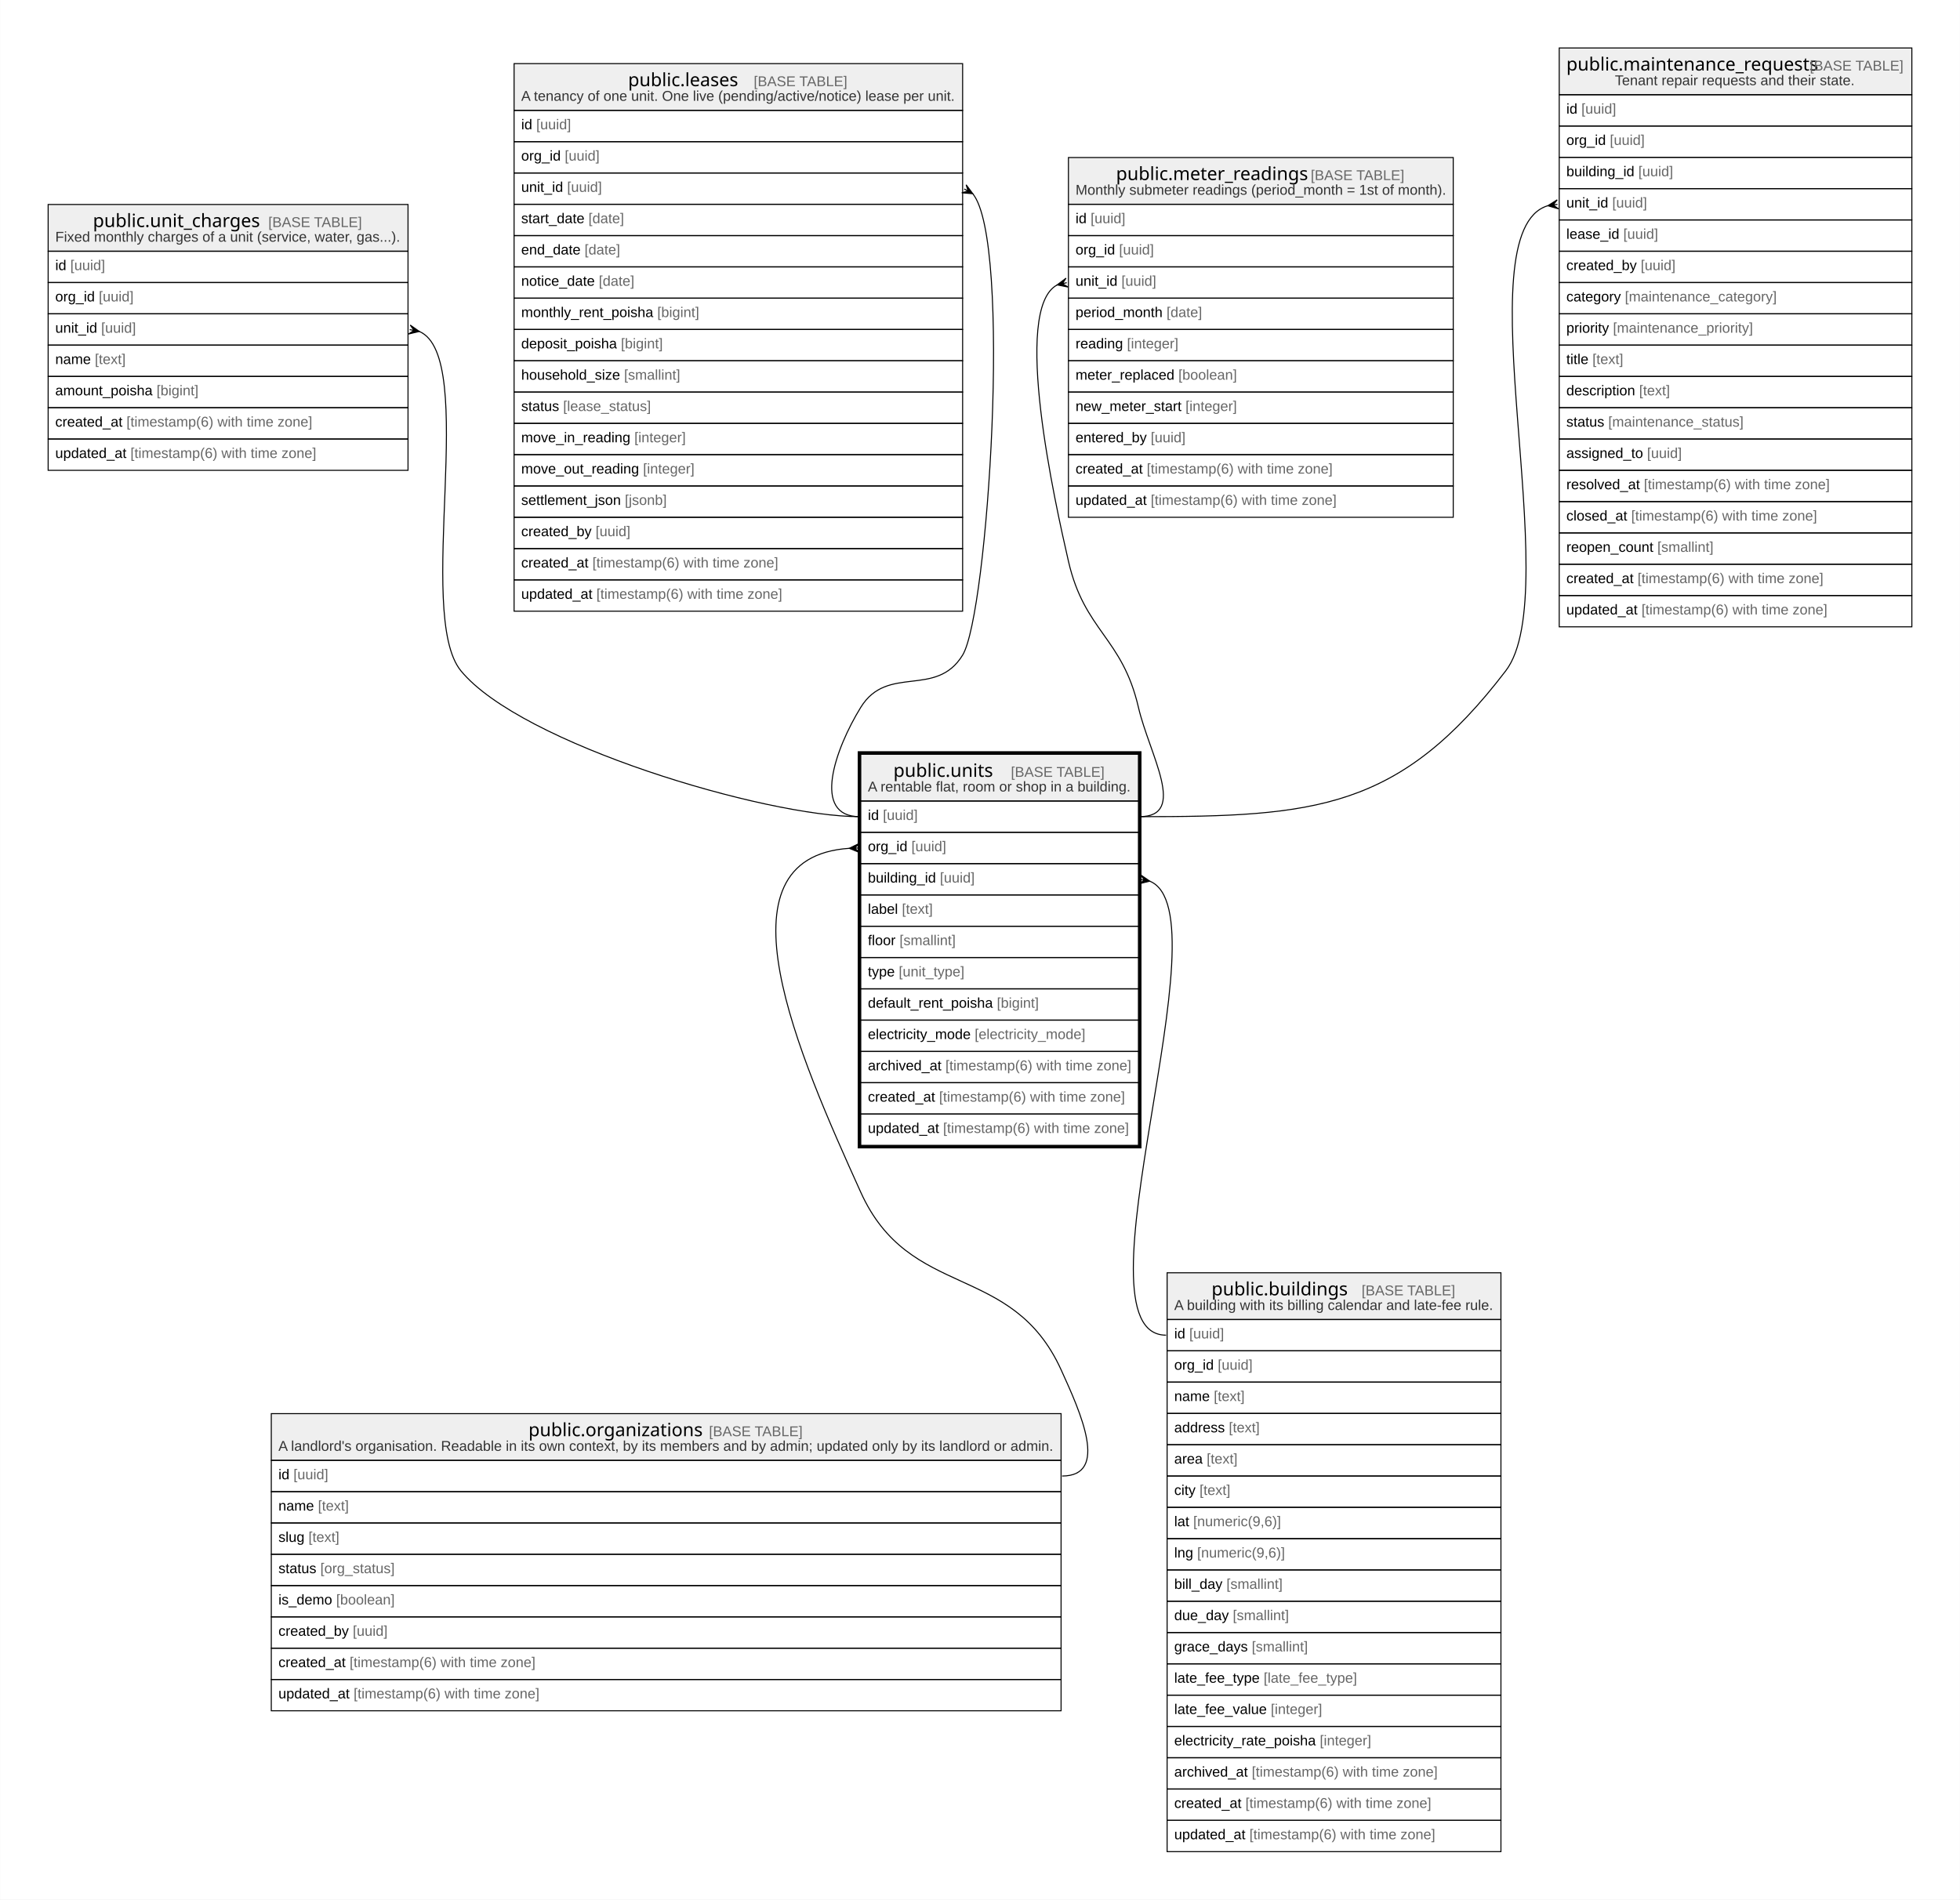
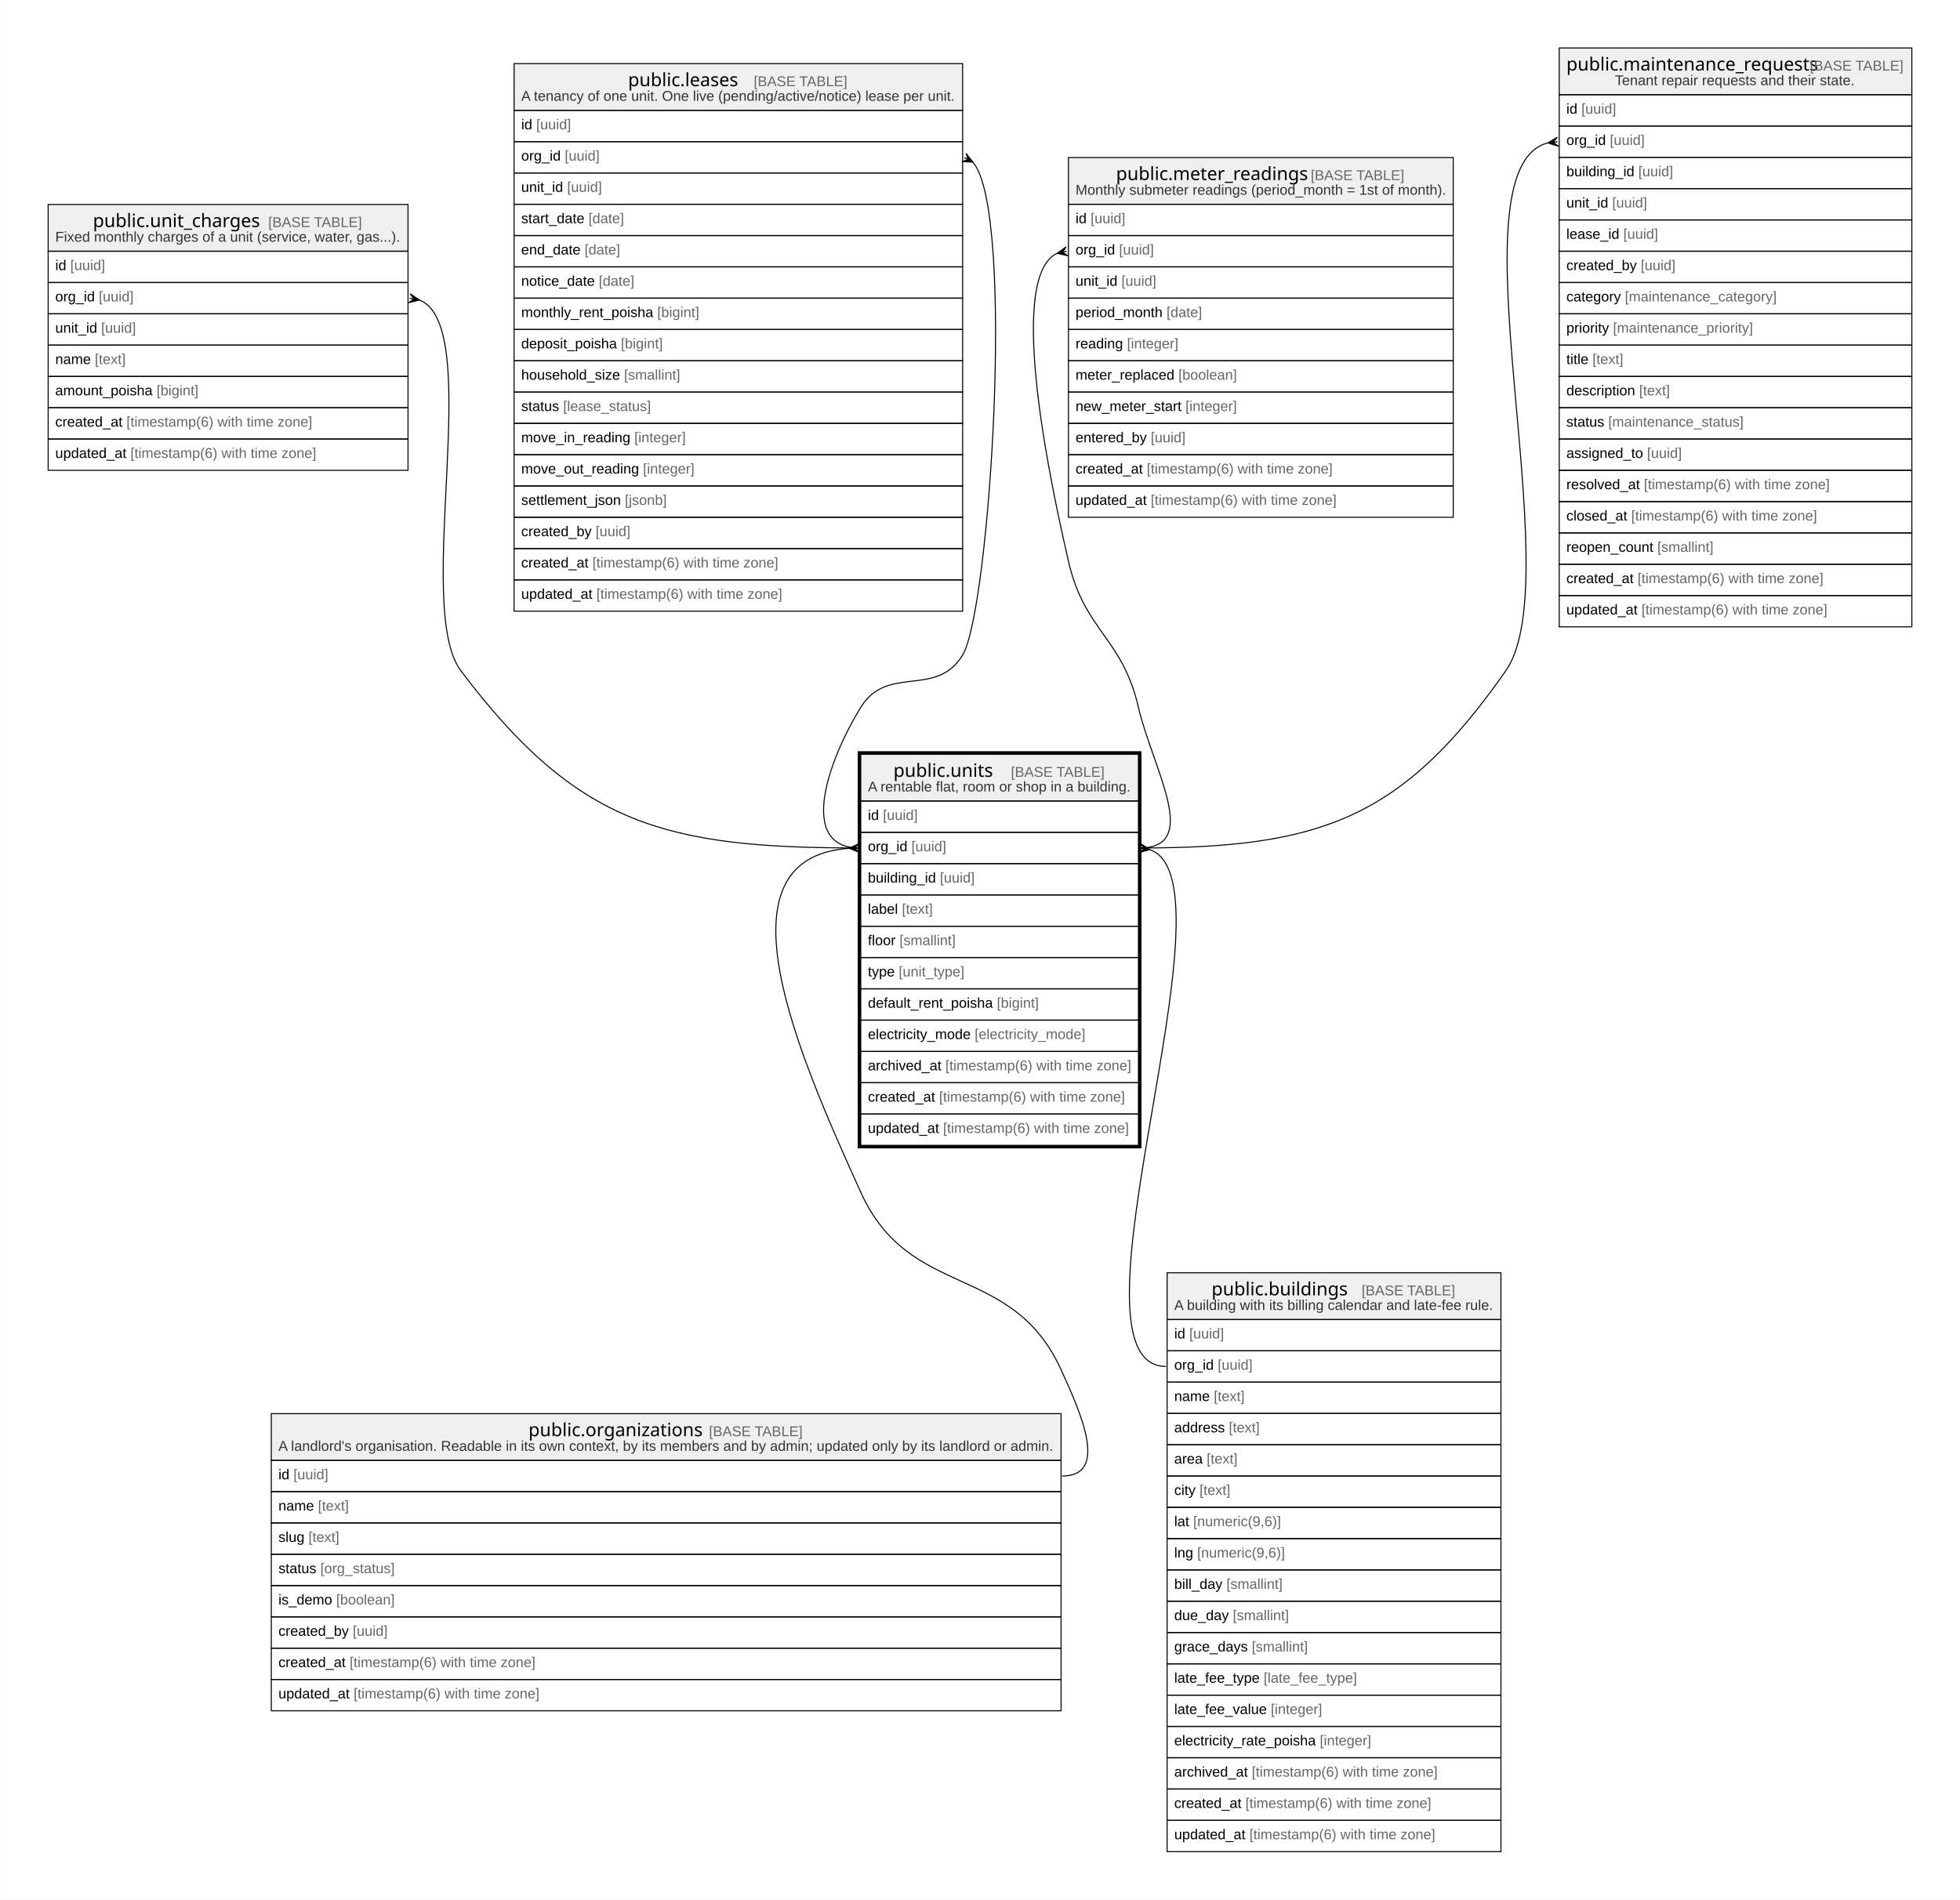
<svg xmlns="http://www.w3.org/2000/svg" width="1928pt" height="1869pt" viewBox="0.00 0.00 1927.87 1869.20">
  <g id="graph0" class="graph" transform="scale(1 1) rotate(0) translate(4 1865.2)">
    <polygon fill="white" stroke="none" points="-4,4 -4,-1865.2 1923.87,-1865.2 1923.87,4 -4,4" />
    <g id="node1" class="node">
      <polygon fill="#efefef" stroke="none" points="842.64,-1077 842.64,-1123 1115.79,-1123 1115.79,-1077 842.64,-1077" />
      <polygon fill="none" stroke="black" points="842.64,-1077 842.64,-1123 1115.79,-1123 1115.79,-1077 842.64,-1077" />
      <text text-anchor="start" x="874.72" y="-1100.8" font-family="Arial Bold" font-size="18.00">public.units</text>
      <text text-anchor="start" x="959.22" y="-1100.8" font-family="Arial" font-size="14.00">    </text>
      <text text-anchor="start" x="990.33" y="-1100.8" font-family="Arial" font-size="14.00" fill="#666666">[BASE TABLE]</text>
      <text text-anchor="start" x="849.64" y="-1086.4" font-family="Arial" font-size="14.00" fill="#333333">A rentable flat, room or shop in a building.</text>
      <polygon fill="none" stroke="black" points="842.64,-1046.2 842.64,-1077 1115.79,-1077 1115.79,-1046.2 842.64,-1046.2" />
      <text text-anchor="start" x="849.64" y="-1058.4" font-family="Arial" font-size="14.00">id </text>
      <text text-anchor="start" x="864.42" y="-1058.4" font-family="Arial" font-size="14.00" fill="#666666">[uuid]</text>
      <polygon fill="none" stroke="black" points="842.64,-1015.4 842.64,-1046.2 1115.79,-1046.2 1115.79,-1015.4 842.64,-1015.4" />
      <text text-anchor="start" x="849.64" y="-1027.6" font-family="Arial" font-size="14.00">org_id </text>
      <text text-anchor="start" x="892.44" y="-1027.6" font-family="Arial" font-size="14.00" fill="#666666">[uuid]</text>
      <polygon fill="none" stroke="black" points="842.64,-984.6 842.64,-1015.4 1115.79,-1015.4 1115.79,-984.6 842.64,-984.6" />
      <text text-anchor="start" x="849.64" y="-996.8" font-family="Arial" font-size="14.00">building_id </text>
      <text text-anchor="start" x="920.47" y="-996.8" font-family="Arial" font-size="14.00" fill="#666666">[uuid]</text>
      <polygon fill="none" stroke="black" points="842.64,-953.8 842.64,-984.6 1115.79,-984.6 1115.79,-953.8 842.64,-953.8" />
      <text text-anchor="start" x="849.64" y="-966" font-family="Arial" font-size="14.00">label </text>
      <text text-anchor="start" x="883.11" y="-966" font-family="Arial" font-size="14.00" fill="#666666">[text]</text>
      <polygon fill="none" stroke="black" points="842.64,-923 842.64,-953.8 1115.79,-953.8 1115.79,-923 842.64,-923" />
      <text text-anchor="start" x="849.64" y="-935.2" font-family="Arial" font-size="14.00">floor </text>
      <text text-anchor="start" x="880.76" y="-935.2" font-family="Arial" font-size="14.00" fill="#666666">[smallint]</text>
      <polygon fill="none" stroke="black" points="842.64,-892.2 842.64,-923 1115.79,-923 1115.79,-892.2 842.64,-892.2" />
      <text text-anchor="start" x="849.64" y="-904.4" font-family="Arial" font-size="14.00">type </text>
      <text text-anchor="start" x="879.99" y="-904.4" font-family="Arial" font-size="14.00" fill="#666666">[unit_type]</text>
      <polygon fill="none" stroke="black" points="842.64,-861.4 842.64,-892.2 1115.79,-892.2 1115.79,-861.4 842.64,-861.4" />
      <text text-anchor="start" x="849.64" y="-873.6" font-family="Arial" font-size="14.00">default_rent_poisha </text>
      <text text-anchor="start" x="976.51" y="-873.6" font-family="Arial" font-size="14.00" fill="#666666">[bigint]</text>
      <polygon fill="none" stroke="black" points="842.64,-830.6 842.64,-861.4 1115.79,-861.4 1115.79,-830.6 842.64,-830.6" />
      <text text-anchor="start" x="849.64" y="-842.8" font-family="Arial" font-size="14.00">electricity_mode </text>
      <text text-anchor="start" x="954.68" y="-842.8" font-family="Arial" font-size="14.00" fill="#666666">[electricity_mode]</text>
      <polygon fill="none" stroke="black" points="842.64,-799.8 842.64,-830.6 1115.79,-830.6 1115.79,-799.8 842.64,-799.8" />
      <text text-anchor="start" x="849.64" y="-812" font-family="Arial" font-size="14.00">archived_at </text>
      <text text-anchor="start" x="925.91" y="-812" font-family="Arial" font-size="14.00" fill="#666666">[timestamp(6) with time zone]</text>
      <polygon fill="none" stroke="black" points="842.64,-769 842.64,-799.8 1115.79,-799.8 1115.79,-769 842.64,-769" />
      <text text-anchor="start" x="849.64" y="-781.2" font-family="Arial" font-size="14.00">created_at </text>
      <text text-anchor="start" x="919.69" y="-781.2" font-family="Arial" font-size="14.00" fill="#666666">[timestamp(6) with time zone]</text>
      <polygon fill="none" stroke="black" points="842.64,-738.2 842.64,-769 1115.79,-769 1115.79,-738.2 842.64,-738.2" />
      <text text-anchor="start" x="849.64" y="-750.4" font-family="Arial" font-size="14.00">updated_at </text>
      <text text-anchor="start" x="923.6" y="-750.4" font-family="Arial" font-size="14.00" fill="#666666">[timestamp(6) with time zone]</text>
      <polygon fill="none" stroke="black" stroke-width="3" points="841.14,-736.7 841.14,-1124.5 1117.29,-1124.5 1117.29,-736.7 841.14,-736.7" />
    </g>
    <g id="node6" class="node">
      <polygon fill="#efefef" stroke="none" points="262.72,-428.2 262.72,-474.2 1039.7,-474.2 1039.7,-428.2 262.72,-428.2" />
      <polygon fill="none" stroke="black" points="262.72,-428.2 262.72,-474.2 1039.7,-474.2 1039.7,-428.2 262.72,-428.2" />
      <text text-anchor="start" x="515.74" y="-452" font-family="Arial Bold" font-size="18.00">public.organizations</text>
      <text text-anchor="start" x="662.2" y="-452" font-family="Arial" font-size="14.00">    </text>
      <text text-anchor="start" x="693.32" y="-452" font-family="Arial" font-size="14.00" fill="#666666">[BASE TABLE]</text>
      <text text-anchor="start" x="269.72" y="-437.6" font-family="Arial" font-size="14.00" fill="#333333">A landlord's organisation. Readable in its own context, by its members and by admin; updated only by its landlord or admin.</text>
      <polygon fill="none" stroke="black" points="262.72,-397.4 262.72,-428.2 1039.7,-428.2 1039.7,-397.4 262.72,-397.4" />
      <text text-anchor="start" x="269.72" y="-409.6" font-family="Arial" font-size="14.00">id </text>
      <text text-anchor="start" x="284.51" y="-409.6" font-family="Arial" font-size="14.00" fill="#666666">[uuid]</text>
      <polygon fill="none" stroke="black" points="262.72,-366.6 262.72,-397.4 1039.7,-397.4 1039.7,-366.6 262.72,-366.6" />
      <text text-anchor="start" x="269.72" y="-378.8" font-family="Arial" font-size="14.00">name </text>
      <text text-anchor="start" x="308.63" y="-378.8" font-family="Arial" font-size="14.00" fill="#666666">[text]</text>
      <polygon fill="none" stroke="black" points="262.72,-335.8 262.72,-366.6 1039.7,-366.6 1039.7,-335.8 262.72,-335.8" />
      <text text-anchor="start" x="269.72" y="-348" font-family="Arial" font-size="14.00">slug </text>
      <text text-anchor="start" x="299.3" y="-348" font-family="Arial" font-size="14.00" fill="#666666">[text]</text>
      <polygon fill="none" stroke="black" points="262.72,-305 262.72,-335.8 1039.7,-335.8 1039.7,-305 262.72,-305" />
      <text text-anchor="start" x="269.72" y="-317.2" font-family="Arial" font-size="14.00">status </text>
      <text text-anchor="start" x="310.96" y="-317.2" font-family="Arial" font-size="14.00" fill="#666666">[org_status]</text>
      <polygon fill="none" stroke="black" points="262.72,-274.2 262.72,-305 1039.7,-305 1039.7,-274.2 262.72,-274.2" />
      <text text-anchor="start" x="269.72" y="-286.4" font-family="Arial" font-size="14.00">is_demo </text>
      <text text-anchor="start" x="326.53" y="-286.4" font-family="Arial" font-size="14.00" fill="#666666">[boolean]</text>
      <polygon fill="none" stroke="black" points="262.72,-243.4 262.72,-274.2 1039.7,-274.2 1039.7,-243.4 262.72,-243.4" />
      <text text-anchor="start" x="269.72" y="-255.6" font-family="Arial" font-size="14.00">created_by </text>
      <text text-anchor="start" x="342.88" y="-255.6" font-family="Arial" font-size="14.00" fill="#666666">[uuid]</text>
      <polygon fill="none" stroke="black" points="262.72,-212.6 262.72,-243.4 1039.7,-243.4 1039.7,-212.6 262.72,-212.6" />
      <text text-anchor="start" x="269.72" y="-224.8" font-family="Arial" font-size="14.00">created_at </text>
      <text text-anchor="start" x="339.77" y="-224.8" font-family="Arial" font-size="14.00" fill="#666666">[timestamp(6) with time zone]</text>
      <polygon fill="none" stroke="black" points="262.72,-181.8 262.72,-212.6 1039.7,-212.6 1039.7,-181.8 262.72,-181.8" />
      <text text-anchor="start" x="269.72" y="-194" font-family="Arial" font-size="14.00">updated_at </text>
      <text text-anchor="start" x="343.68" y="-194" font-family="Arial" font-size="14.00" fill="#666666">[timestamp(6) with time zone]</text>
    </g>
    <g id="edge5" class="edge">
      <path fill="none" stroke="black" d="M831.44,-1030.47C695.24,-1021.39 782.09,-826.01 842.64,-692 890.82,-585.36 991.17,-623.88 1039.7,-517.4 1058.98,-475.1 1087.19,-412.8 1040.7,-412.8" />
      <polygon fill="black" stroke="black" points="831.31,-1030.47 841.16,-1035.29 836.64,-1030.64 840.97,-1030.78 840.97,-1030.78 840.97,-1030.78 836.64,-1030.64 841.45,-1026.29 831.31,-1030.47" />
    </g>
    <g id="node7" class="node">
      <polygon fill="#efefef" stroke="none" points="1144.01,-566.8 1144.01,-612.8 1472.42,-612.8 1472.42,-566.8 1144.01,-566.8" />
      <polygon fill="none" stroke="black" points="1144.01,-566.8 1144.01,-612.8 1472.42,-612.8 1472.42,-566.8 1144.01,-566.8" />
      <text text-anchor="start" x="1187.72" y="-590.6" font-family="Arial Bold" font-size="18.00">public.buildings</text>
      <text text-anchor="start" x="1304.22" y="-590.6" font-family="Arial" font-size="14.00">    </text>
      <text text-anchor="start" x="1335.34" y="-590.6" font-family="Arial" font-size="14.00" fill="#666666">[BASE TABLE]</text>
      <text text-anchor="start" x="1151.01" y="-576.2" font-family="Arial" font-size="14.00" fill="#333333">A building with its billing calendar and late-fee rule.</text>
      <polygon fill="none" stroke="black" points="1144.01,-536 1144.01,-566.8 1472.42,-566.8 1472.42,-536 1144.01,-536" />
      <text text-anchor="start" x="1151.01" y="-548.2" font-family="Arial" font-size="14.00">id </text>
      <text text-anchor="start" x="1165.8" y="-548.2" font-family="Arial" font-size="14.00" fill="#666666">[uuid]</text>
      <polygon fill="none" stroke="black" points="1144.01,-505.2 1144.01,-536 1472.42,-536 1472.42,-505.2 1144.01,-505.2" />
      <text text-anchor="start" x="1151.01" y="-517.4" font-family="Arial" font-size="14.00">org_id </text>
      <text text-anchor="start" x="1193.82" y="-517.4" font-family="Arial" font-size="14.00" fill="#666666">[uuid]</text>
      <polygon fill="none" stroke="black" points="1144.01,-474.4 1144.01,-505.2 1472.42,-505.2 1472.42,-474.4 1144.01,-474.4" />
      <text text-anchor="start" x="1151.01" y="-486.6" font-family="Arial" font-size="14.00">name </text>
      <text text-anchor="start" x="1189.92" y="-486.6" font-family="Arial" font-size="14.00" fill="#666666">[text]</text>
      <polygon fill="none" stroke="black" points="1144.01,-443.6 1144.01,-474.4 1472.42,-474.4 1472.42,-443.6 1144.01,-443.6" />
      <text text-anchor="start" x="1151.01" y="-455.8" font-family="Arial" font-size="14.00">address </text>
      <text text-anchor="start" x="1204.71" y="-455.8" font-family="Arial" font-size="14.00" fill="#666666">[text]</text>
      <polygon fill="none" stroke="black" points="1144.01,-412.8 1144.01,-443.6 1472.42,-443.6 1472.42,-412.8 1144.01,-412.8" />
      <text text-anchor="start" x="1151.01" y="-425" font-family="Arial" font-size="14.00">area </text>
      <text text-anchor="start" x="1182.92" y="-425" font-family="Arial" font-size="14.00" fill="#666666">[text]</text>
      <polygon fill="none" stroke="black" points="1144.01,-382 1144.01,-412.8 1472.42,-412.8 1472.42,-382 1144.01,-382" />
      <text text-anchor="start" x="1151.01" y="-394.2" font-family="Arial" font-size="14.00">city </text>
      <text text-anchor="start" x="1175.9" y="-394.2" font-family="Arial" font-size="14.00" fill="#666666">[text]</text>
      <polygon fill="none" stroke="black" points="1144.01,-351.2 1144.01,-382 1472.42,-382 1472.42,-351.2 1144.01,-351.2" />
      <text text-anchor="start" x="1151.01" y="-363.4" font-family="Arial" font-size="14.00">lat </text>
      <text text-anchor="start" x="1169.69" y="-363.4" font-family="Arial" font-size="14.00" fill="#666666">[numeric(9,6)]</text>
      <polygon fill="none" stroke="black" points="1144.01,-320.4 1144.01,-351.2 1472.42,-351.2 1472.42,-320.4 1144.01,-320.4" />
      <text text-anchor="start" x="1151.01" y="-332.6" font-family="Arial" font-size="14.00">lng </text>
      <text text-anchor="start" x="1173.58" y="-332.6" font-family="Arial" font-size="14.00" fill="#666666">[numeric(9,6)]</text>
      <polygon fill="none" stroke="black" points="1144.01,-289.6 1144.01,-320.4 1472.42,-320.4 1472.42,-289.6 1144.01,-289.6" />
      <text text-anchor="start" x="1151.01" y="-301.8" font-family="Arial" font-size="14.00">bill_day </text>
      <text text-anchor="start" x="1202.38" y="-301.8" font-family="Arial" font-size="14.00" fill="#666666">[smallint]</text>
      <polygon fill="none" stroke="black" points="1144.01,-258.8 1144.01,-289.6 1472.42,-289.6 1472.42,-258.8 1144.01,-258.8" />
      <text text-anchor="start" x="1151.01" y="-271" font-family="Arial" font-size="14.00">due_day </text>
      <text text-anchor="start" x="1208.62" y="-271" font-family="Arial" font-size="14.00" fill="#666666">[smallint]</text>
      <polygon fill="none" stroke="black" points="1144.01,-228 1144.01,-258.8 1472.42,-258.8 1472.42,-228 1144.01,-228" />
      <text text-anchor="start" x="1151.01" y="-240.2" font-family="Arial" font-size="14.00">grace_days </text>
      <text text-anchor="start" x="1227.28" y="-240.2" font-family="Arial" font-size="14.00" fill="#666666">[smallint]</text>
      <polygon fill="none" stroke="black" points="1144.01,-197.2 1144.01,-228 1472.42,-228 1472.42,-197.2 1144.01,-197.2" />
      <text text-anchor="start" x="1151.01" y="-209.4" font-family="Arial" font-size="14.00">late_fee_type </text>
      <text text-anchor="start" x="1238.97" y="-209.4" font-family="Arial" font-size="14.00" fill="#666666">[late_fee_type]</text>
      <polygon fill="none" stroke="black" points="1144.01,-166.4 1144.01,-197.2 1472.42,-197.2 1472.42,-166.4 1144.01,-166.4" />
      <text text-anchor="start" x="1151.01" y="-178.6" font-family="Arial" font-size="14.00">late_fee_value </text>
      <text text-anchor="start" x="1245.98" y="-178.6" font-family="Arial" font-size="14.00" fill="#666666">[integer]</text>
      <polygon fill="none" stroke="black" points="1144.01,-135.6 1144.01,-166.4 1472.42,-166.4 1472.42,-135.6 1144.01,-135.6" />
      <text text-anchor="start" x="1151.01" y="-147.8" font-family="Arial" font-size="14.00">electricity_rate_poisha </text>
      <text text-anchor="start" x="1294.2" y="-147.8" font-family="Arial" font-size="14.00" fill="#666666">[integer]</text>
      <polygon fill="none" stroke="black" points="1144.01,-104.8 1144.01,-135.6 1472.42,-135.6 1472.42,-104.8 1144.01,-104.8" />
      <text text-anchor="start" x="1151.01" y="-117" font-family="Arial" font-size="14.00">archived_at </text>
      <text text-anchor="start" x="1227.28" y="-117" font-family="Arial" font-size="14.00" fill="#666666">[timestamp(6) with time zone]</text>
      <polygon fill="none" stroke="black" points="1144.01,-74 1144.01,-104.8 1472.42,-104.8 1472.42,-74 1144.01,-74" />
      <text text-anchor="start" x="1151.01" y="-86.2" font-family="Arial" font-size="14.00">created_at </text>
      <text text-anchor="start" x="1221.06" y="-86.2" font-family="Arial" font-size="14.00" fill="#666666">[timestamp(6) with time zone]</text>
      <polygon fill="none" stroke="black" points="1144.01,-43.2 1144.01,-74 1472.42,-74 1472.42,-43.2 1144.01,-43.2" />
      <text text-anchor="start" x="1151.01" y="-55.4" font-family="Arial" font-size="14.00">updated_at </text>
      <text text-anchor="start" x="1224.97" y="-55.4" font-family="Arial" font-size="14.00" fill="#666666">[timestamp(6) with time zone]</text>
    </g>
    <g id="edge6" class="edge">
-       <path fill="none" stroke="black" d="M1126.8,-998.19C1204.15,-967.32 1046.86,-551.4 1143.01,-551.4" />
-       <polygon fill="black" stroke="black" points="1126.96,-998.16 1116.32,-995.51 1121.71,-999.11 1117.45,-999.88 1117.45,-999.88 1117.45,-999.88 1121.71,-999.11 1117.92,-1004.37 1126.96,-998.16" />
+       <path fill="none" stroke="black" d="M1127.08,-1029.15C1217.33,-997.48 1033.25,-520.6 1143.01,-520.6" />
+       <polygon fill="black" stroke="black" points="1126.99,-1029.16 1116.41,-1026.3 1121.73,-1030.01 1117.45,-1030.69 1117.45,-1030.69 1117.45,-1030.69 1121.73,-1030.01 1117.83,-1035.19 1126.99,-1029.16" />
    </g>
    <g id="node2" class="node">
      <polygon fill="#efefef" stroke="none" points="43.2,-1618 43.2,-1664 397.23,-1664 397.23,-1618 43.2,-1618" />
      <polygon fill="none" stroke="black" points="43.2,-1618 43.2,-1664 397.23,-1664 397.23,-1618 43.2,-1618" />
      <text text-anchor="start" x="87.24" y="-1641.8" font-family="Arial Bold" font-size="18.00">public.unit_charges</text>
      <text text-anchor="start" x="228.7" y="-1641.8" font-family="Arial" font-size="14.00">    </text>
      <text text-anchor="start" x="259.82" y="-1641.8" font-family="Arial" font-size="14.00" fill="#666666">[BASE TABLE]</text>
      <text text-anchor="start" x="50.2" y="-1627.4" font-family="Arial" font-size="14.00" fill="#333333">Fixed monthly charges of a unit (service, water, gas...).</text>
      <polygon fill="none" stroke="black" points="43.2,-1587.2 43.2,-1618 397.23,-1618 397.23,-1587.2 43.2,-1587.2" />
      <text text-anchor="start" x="50.2" y="-1599.4" font-family="Arial" font-size="14.00">id </text>
      <text text-anchor="start" x="64.99" y="-1599.4" font-family="Arial" font-size="14.00" fill="#666666">[uuid]</text>
      <polygon fill="none" stroke="black" points="43.2,-1556.4 43.2,-1587.2 397.23,-1587.2 397.23,-1556.4 43.2,-1556.4" />
      <text text-anchor="start" x="50.2" y="-1568.6" font-family="Arial" font-size="14.00">org_id </text>
      <text text-anchor="start" x="93.01" y="-1568.6" font-family="Arial" font-size="14.00" fill="#666666">[uuid]</text>
      <polygon fill="none" stroke="black" points="43.2,-1525.6 43.2,-1556.4 397.23,-1556.4 397.23,-1525.6 43.2,-1525.6" />
      <text text-anchor="start" x="50.2" y="-1537.8" font-family="Arial" font-size="14.00">unit_id </text>
      <text text-anchor="start" x="95.34" y="-1537.8" font-family="Arial" font-size="14.00" fill="#666666">[uuid]</text>
      <polygon fill="none" stroke="black" points="43.2,-1494.8 43.2,-1525.6 397.23,-1525.6 397.23,-1494.8 43.2,-1494.8" />
      <text text-anchor="start" x="50.2" y="-1507" font-family="Arial" font-size="14.00">name </text>
      <text text-anchor="start" x="89.11" y="-1507" font-family="Arial" font-size="14.00" fill="#666666">[text]</text>
      <polygon fill="none" stroke="black" points="43.2,-1464 43.2,-1494.8 397.23,-1494.8 397.23,-1464 43.2,-1464" />
      <text text-anchor="start" x="50.2" y="-1476.2" font-family="Arial" font-size="14.00">amount_poisha </text>
      <text text-anchor="start" x="149.83" y="-1476.2" font-family="Arial" font-size="14.00" fill="#666666">[bigint]</text>
      <polygon fill="none" stroke="black" points="43.2,-1433.2 43.2,-1464 397.23,-1464 397.23,-1433.2 43.2,-1433.2" />
      <text text-anchor="start" x="50.2" y="-1445.4" font-family="Arial" font-size="14.00">created_at </text>
      <text text-anchor="start" x="120.25" y="-1445.4" font-family="Arial" font-size="14.00" fill="#666666">[timestamp(6) with time zone]</text>
      <polygon fill="none" stroke="black" points="43.2,-1402.4 43.2,-1433.2 397.23,-1433.2 397.23,-1402.4 43.2,-1402.4" />
      <text text-anchor="start" x="50.2" y="-1414.6" font-family="Arial" font-size="14.00">updated_at </text>
      <text text-anchor="start" x="124.16" y="-1414.6" font-family="Arial" font-size="14.00" fill="#666666">[timestamp(6) with time zone]</text>
    </g>
    <g id="edge1" class="edge">
-       <path fill="none" stroke="black" d="M408.26,-1539.07C466.93,-1514.44 403.77,-1260.78 449.21,-1205.2 507.99,-1133.31 748.78,-1061.6 841.64,-1061.6" />
-       <polygon fill="black" stroke="black" points="408.38,-1539.05 397.71,-1536.52 403.14,-1540.06 398.88,-1540.87 398.88,-1540.87 398.88,-1540.87 403.14,-1540.06 399.4,-1545.36 408.38,-1539.05" />
+       <path fill="none" stroke="black" d="M408.35,-1570.03C473.49,-1545.24 401.96,-1267.96 449.21,-1205.2 564.02,-1052.73 650.78,-1030.8 841.64,-1030.8" />
+       <polygon fill="black" stroke="black" points="408.41,-1570.02 397.78,-1567.31 403.15,-1570.94 398.89,-1571.68 398.89,-1571.68 398.89,-1571.68 403.15,-1570.94 399.33,-1576.17 408.41,-1570.02" />
    </g>
    <g id="node3" class="node">
      <polygon fill="#efefef" stroke="none" points="501.58,-1756.6 501.58,-1802.6 942.84,-1802.6 942.84,-1756.6 501.58,-1756.6" />
      <polygon fill="none" stroke="black" points="501.58,-1756.6 501.58,-1802.6 942.84,-1802.6 942.84,-1756.6 501.58,-1756.6" />
      <text text-anchor="start" x="613.73" y="-1780.4" font-family="Arial Bold" font-size="18.00">public.leases</text>
      <text text-anchor="start" x="706.2" y="-1780.4" font-family="Arial" font-size="14.00">    </text>
      <text text-anchor="start" x="737.32" y="-1780.4" font-family="Arial" font-size="14.00" fill="#666666">[BASE TABLE]</text>
      <text text-anchor="start" x="508.58" y="-1766" font-family="Arial" font-size="14.00" fill="#333333">A tenancy of one unit. One live (pending/active/notice) lease per unit.</text>
      <polygon fill="none" stroke="black" points="501.58,-1725.8 501.58,-1756.6 942.84,-1756.6 942.84,-1725.8 501.58,-1725.8" />
      <text text-anchor="start" x="508.58" y="-1738" font-family="Arial" font-size="14.00">id </text>
      <text text-anchor="start" x="523.37" y="-1738" font-family="Arial" font-size="14.00" fill="#666666">[uuid]</text>
      <polygon fill="none" stroke="black" points="501.58,-1695 501.58,-1725.8 942.84,-1725.8 942.84,-1695 501.58,-1695" />
      <text text-anchor="start" x="508.58" y="-1707.2" font-family="Arial" font-size="14.00">org_id </text>
      <text text-anchor="start" x="551.39" y="-1707.2" font-family="Arial" font-size="14.00" fill="#666666">[uuid]</text>
      <polygon fill="none" stroke="black" points="501.58,-1664.2 501.58,-1695 942.84,-1695 942.84,-1664.2 501.58,-1664.2" />
      <text text-anchor="start" x="508.58" y="-1676.4" font-family="Arial" font-size="14.00">unit_id </text>
      <text text-anchor="start" x="553.73" y="-1676.4" font-family="Arial" font-size="14.00" fill="#666666">[uuid]</text>
      <polygon fill="none" stroke="black" points="501.58,-1633.4 501.58,-1664.2 942.84,-1664.2 942.84,-1633.4 501.58,-1633.4" />
      <text text-anchor="start" x="508.58" y="-1645.6" font-family="Arial" font-size="14.00">start_date </text>
      <text text-anchor="start" x="574.73" y="-1645.6" font-family="Arial" font-size="14.00" fill="#666666">[date]</text>
      <polygon fill="none" stroke="black" points="501.58,-1602.6 501.58,-1633.4 942.84,-1633.4 942.84,-1602.6 501.58,-1602.6" />
      <text text-anchor="start" x="508.58" y="-1614.8" font-family="Arial" font-size="14.00">end_date </text>
      <text text-anchor="start" x="570.87" y="-1614.8" font-family="Arial" font-size="14.00" fill="#666666">[date]</text>
      <polygon fill="none" stroke="black" points="501.58,-1571.8 501.58,-1602.6 942.84,-1602.6 942.84,-1571.8 501.58,-1571.8" />
      <text text-anchor="start" x="508.58" y="-1584" font-family="Arial" font-size="14.00">notice_date </text>
      <text text-anchor="start" x="584.87" y="-1584" font-family="Arial" font-size="14.00" fill="#666666">[date]</text>
      <polygon fill="none" stroke="black" points="501.58,-1541 501.58,-1571.8 942.84,-1571.8 942.84,-1541 501.58,-1541" />
      <text text-anchor="start" x="508.58" y="-1553.2" font-family="Arial" font-size="14.00">monthly_rent_poisha </text>
      <text text-anchor="start" x="642.44" y="-1553.2" font-family="Arial" font-size="14.00" fill="#666666">[bigint]</text>
      <polygon fill="none" stroke="black" points="501.58,-1510.2 501.58,-1541 942.84,-1541 942.84,-1510.2 501.58,-1510.2" />
      <text text-anchor="start" x="508.58" y="-1522.4" font-family="Arial" font-size="14.00">deposit_poisha </text>
      <text text-anchor="start" x="606.66" y="-1522.4" font-family="Arial" font-size="14.00" fill="#666666">[bigint]</text>
      <polygon fill="none" stroke="black" points="501.58,-1479.4 501.58,-1510.2 942.84,-1510.2 942.84,-1479.4 501.58,-1479.4" />
      <text text-anchor="start" x="508.58" y="-1491.6" font-family="Arial" font-size="14.00">household_size </text>
      <text text-anchor="start" x="609.77" y="-1491.6" font-family="Arial" font-size="14.00" fill="#666666">[smallint]</text>
      <polygon fill="none" stroke="black" points="501.58,-1448.6 501.58,-1479.4 942.84,-1479.4 942.84,-1448.6 501.58,-1448.6" />
      <text text-anchor="start" x="508.58" y="-1460.8" font-family="Arial" font-size="14.00">status </text>
      <text text-anchor="start" x="549.82" y="-1460.8" font-family="Arial" font-size="14.00" fill="#666666">[lease_status]</text>
      <polygon fill="none" stroke="black" points="501.58,-1417.8 501.58,-1448.6 942.84,-1448.6 942.84,-1417.8 501.58,-1417.8" />
      <text text-anchor="start" x="508.58" y="-1430" font-family="Arial" font-size="14.00">move_in_reading </text>
      <text text-anchor="start" x="619.88" y="-1430" font-family="Arial" font-size="14.00" fill="#666666">[integer]</text>
      <polygon fill="none" stroke="black" points="501.58,-1387 501.58,-1417.8 942.84,-1417.8 942.84,-1387 501.58,-1387" />
      <text text-anchor="start" x="508.58" y="-1399.2" font-family="Arial" font-size="14.00">move_out_reading </text>
      <text text-anchor="start" x="628.44" y="-1399.2" font-family="Arial" font-size="14.00" fill="#666666">[integer]</text>
      <polygon fill="none" stroke="black" points="501.58,-1356.2 501.58,-1387 942.84,-1387 942.84,-1356.2 501.58,-1356.2" />
      <text text-anchor="start" x="508.58" y="-1368.4" font-family="Arial" font-size="14.00">settlement_json </text>
      <text text-anchor="start" x="610.53" y="-1368.4" font-family="Arial" font-size="14.00" fill="#666666">[jsonb]</text>
      <polygon fill="none" stroke="black" points="501.58,-1325.4 501.58,-1356.2 942.84,-1356.2 942.84,-1325.4 501.58,-1325.4" />
      <text text-anchor="start" x="508.58" y="-1337.6" font-family="Arial" font-size="14.00">created_by </text>
      <text text-anchor="start" x="581.74" y="-1337.6" font-family="Arial" font-size="14.00" fill="#666666">[uuid]</text>
      <polygon fill="none" stroke="black" points="501.58,-1294.6 501.58,-1325.4 942.84,-1325.4 942.84,-1294.6 501.58,-1294.6" />
      <text text-anchor="start" x="508.58" y="-1306.8" font-family="Arial" font-size="14.00">created_at </text>
      <text text-anchor="start" x="578.63" y="-1306.8" font-family="Arial" font-size="14.00" fill="#666666">[timestamp(6) with time zone]</text>
      <polygon fill="none" stroke="black" points="501.58,-1263.8 501.58,-1294.6 942.84,-1294.6 942.84,-1263.8 501.58,-1263.8" />
      <text text-anchor="start" x="508.58" y="-1276" font-family="Arial" font-size="14.00">updated_at </text>
      <text text-anchor="start" x="582.54" y="-1276" font-family="Arial" font-size="14.00" fill="#666666">[timestamp(6) with time zone]</text>
    </g>
    <g id="edge2" class="edge">
-       <path fill="none" stroke="black" d="M952.77,-1674.63C991.57,-1627.58 967.76,-1261.29 942.84,-1220.6 916.7,-1177.92 868.93,-1211.79 842.64,-1169.2 817.52,-1128.51 793.81,-1061.6 841.64,-1061.6" />
-       <polygon fill="black" stroke="black" points="952.87,-1674.58 941.95,-1675.5 948.21,-1677.17 944.43,-1679.27 944.43,-1679.27 944.43,-1679.27 948.21,-1677.17 946.32,-1683.37 952.87,-1674.58" />
+       <path fill="none" stroke="black" d="M952.85,-1705.71C994.99,-1658.16 969.54,-1264.2 942.84,-1220.6 916.7,-1177.91 868.89,-1211.82 842.64,-1169.2 810.38,-1116.82 780.13,-1030.8 841.64,-1030.8" />
+       <polygon fill="black" stroke="black" points="953.01,-1705.63 942.06,-1706.25 948.28,-1708.09 944.44,-1710.09 944.44,-1710.09 944.44,-1710.09 948.28,-1708.09 946.22,-1714.24 953.01,-1705.63" />
    </g>
    <g id="node4" class="node">
      <polygon fill="#efefef" stroke="none" points="1046.93,-1664.2 1046.93,-1710.2 1425.5,-1710.2 1425.5,-1664.2 1046.93,-1664.2" />
      <polygon fill="none" stroke="black" points="1046.93,-1664.2 1046.93,-1710.2 1425.5,-1710.2 1425.5,-1664.2 1046.93,-1664.2" />
      <text text-anchor="start" x="1093.75" y="-1688" font-family="Arial Bold" font-size="18.00">public.meter_readings</text>
      <text text-anchor="start" x="1254.19" y="-1688" font-family="Arial" font-size="14.00">    </text>
      <text text-anchor="start" x="1285.31" y="-1688" font-family="Arial" font-size="14.00" fill="#666666">[BASE TABLE]</text>
      <text text-anchor="start" x="1053.93" y="-1673.6" font-family="Arial" font-size="14.00" fill="#333333">Monthly submeter readings (period_month = 1st of month).</text>
      <polygon fill="none" stroke="black" points="1046.93,-1633.4 1046.93,-1664.2 1425.5,-1664.2 1425.5,-1633.4 1046.93,-1633.4" />
      <text text-anchor="start" x="1053.93" y="-1645.6" font-family="Arial" font-size="14.00">id </text>
      <text text-anchor="start" x="1068.71" y="-1645.6" font-family="Arial" font-size="14.00" fill="#666666">[uuid]</text>
      <polygon fill="none" stroke="black" points="1046.93,-1602.6 1046.93,-1633.4 1425.5,-1633.4 1425.5,-1602.6 1046.93,-1602.6" />
      <text text-anchor="start" x="1053.93" y="-1614.8" font-family="Arial" font-size="14.00">org_id </text>
      <text text-anchor="start" x="1096.73" y="-1614.8" font-family="Arial" font-size="14.00" fill="#666666">[uuid]</text>
      <polygon fill="none" stroke="black" points="1046.93,-1571.8 1046.93,-1602.6 1425.5,-1602.6 1425.5,-1571.8 1046.93,-1571.8" />
      <text text-anchor="start" x="1053.93" y="-1584" font-family="Arial" font-size="14.00">unit_id </text>
      <text text-anchor="start" x="1099.07" y="-1584" font-family="Arial" font-size="14.00" fill="#666666">[uuid]</text>
      <polygon fill="none" stroke="black" points="1046.93,-1541 1046.93,-1571.8 1425.5,-1571.8 1425.5,-1541 1046.93,-1541" />
      <text text-anchor="start" x="1053.93" y="-1553.2" font-family="Arial" font-size="14.00">period_month </text>
      <text text-anchor="start" x="1143.43" y="-1553.2" font-family="Arial" font-size="14.00" fill="#666666">[date]</text>
      <polygon fill="none" stroke="black" points="1046.93,-1510.2 1046.93,-1541 1425.5,-1541 1425.5,-1510.2 1046.93,-1510.2" />
      <text text-anchor="start" x="1053.93" y="-1522.4" font-family="Arial" font-size="14.00">reading </text>
      <text text-anchor="start" x="1104.52" y="-1522.4" font-family="Arial" font-size="14.00" fill="#666666">[integer]</text>
      <polygon fill="none" stroke="black" points="1046.93,-1479.4 1046.93,-1510.2 1425.5,-1510.2 1425.5,-1479.4 1046.93,-1479.4" />
      <text text-anchor="start" x="1053.93" y="-1491.6" font-family="Arial" font-size="14.00">meter_replaced </text>
      <text text-anchor="start" x="1155.09" y="-1491.6" font-family="Arial" font-size="14.00" fill="#666666">[boolean]</text>
      <polygon fill="none" stroke="black" points="1046.93,-1448.6 1046.93,-1479.4 1425.5,-1479.4 1425.5,-1448.6 1046.93,-1448.6" />
      <text text-anchor="start" x="1053.93" y="-1460.8" font-family="Arial" font-size="14.00">new_meter_start </text>
      <text text-anchor="start" x="1162.08" y="-1460.8" font-family="Arial" font-size="14.00" fill="#666666">[integer]</text>
      <polygon fill="none" stroke="black" points="1046.93,-1417.8 1046.93,-1448.6 1425.5,-1448.6 1425.5,-1417.8 1046.93,-1417.8" />
      <text text-anchor="start" x="1053.93" y="-1430" font-family="Arial" font-size="14.00">entered_by </text>
      <text text-anchor="start" x="1127.87" y="-1430" font-family="Arial" font-size="14.00" fill="#666666">[uuid]</text>
      <polygon fill="none" stroke="black" points="1046.93,-1387 1046.93,-1417.8 1425.5,-1417.8 1425.5,-1387 1046.93,-1387" />
      <text text-anchor="start" x="1053.93" y="-1399.2" font-family="Arial" font-size="14.00">created_at </text>
      <text text-anchor="start" x="1123.97" y="-1399.2" font-family="Arial" font-size="14.00" fill="#666666">[timestamp(6) with time zone]</text>
      <polygon fill="none" stroke="black" points="1046.93,-1356.2 1046.93,-1387 1425.5,-1387 1425.5,-1356.2 1046.93,-1356.2" />
      <text text-anchor="start" x="1053.93" y="-1368.4" font-family="Arial" font-size="14.00">updated_at </text>
      <text text-anchor="start" x="1127.88" y="-1368.4" font-family="Arial" font-size="14.00" fill="#666666">[timestamp(6) with time zone]</text>
    </g>
    <g id="edge3" class="edge">
-       <path fill="none" stroke="black" d="M1036.03,-1584.92C990.72,-1561.76 1034.15,-1368.8 1046.93,-1313 1062.74,-1243.93 1099.78,-1238.23 1115.79,-1169.2 1126.6,-1122.61 1164.61,-1061.6 1116.79,-1061.6" />
-       <polygon fill="black" stroke="black" points="1035.86,-1584.88 1044.59,-1591.51 1041.05,-1586.08 1045.27,-1587.05 1045.27,-1587.05 1045.27,-1587.05 1041.05,-1586.08 1046.61,-1582.74 1035.86,-1584.88" />
+       <path fill="none" stroke="black" d="M1035.87,-1615.92C983.9,-1592.38 1032.63,-1375.46 1046.93,-1313 1062.73,-1243.92 1099.85,-1238.24 1115.79,-1169.2 1129.63,-1109.26 1178.3,-1030.8 1116.79,-1030.8" />
+       <polygon fill="black" stroke="black" points="1035.81,-1615.91 1044.69,-1622.34 1041.03,-1616.99 1045.27,-1617.86 1045.27,-1617.86 1045.27,-1617.86 1041.03,-1616.99 1046.51,-1613.53 1035.81,-1615.91" />
    </g>
    <g id="node5" class="node">
      <polygon fill="#efefef" stroke="none" points="1529.76,-1772 1529.76,-1818 1876.67,-1818 1876.67,-1772 1529.76,-1772" />
      <polygon fill="none" stroke="black" points="1529.76,-1772 1529.76,-1818 1876.67,-1818 1876.67,-1772 1529.76,-1772" />
      <text text-anchor="start" x="1536.76" y="-1795.8" font-family="Arial Bold" font-size="18.00">public.maintenance_requests</text>
      <text text-anchor="start" x="1745.18" y="-1795.8" font-family="Arial" font-size="14.00">    </text>
      <text text-anchor="start" x="1776.3" y="-1795.8" font-family="Arial" font-size="14.00" fill="#666666">[BASE TABLE]</text>
      <text text-anchor="start" x="1584.53" y="-1781.4" font-family="Arial" font-size="14.00" fill="#333333">Tenant repair requests and their state.</text>
      <polygon fill="none" stroke="black" points="1529.76,-1741.2 1529.76,-1772 1876.67,-1772 1876.67,-1741.2 1529.76,-1741.2" />
      <text text-anchor="start" x="1536.76" y="-1753.4" font-family="Arial" font-size="14.00">id </text>
      <text text-anchor="start" x="1551.54" y="-1753.4" font-family="Arial" font-size="14.00" fill="#666666">[uuid]</text>
      <polygon fill="none" stroke="black" points="1529.76,-1710.4 1529.76,-1741.2 1876.67,-1741.2 1876.67,-1710.4 1529.76,-1710.4" />
      <text text-anchor="start" x="1536.76" y="-1722.6" font-family="Arial" font-size="14.00">org_id </text>
      <text text-anchor="start" x="1579.56" y="-1722.6" font-family="Arial" font-size="14.00" fill="#666666">[uuid]</text>
      <polygon fill="none" stroke="black" points="1529.76,-1679.6 1529.76,-1710.4 1876.67,-1710.4 1876.67,-1679.6 1529.76,-1679.6" />
      <text text-anchor="start" x="1536.76" y="-1691.8" font-family="Arial" font-size="14.00">building_id </text>
      <text text-anchor="start" x="1607.59" y="-1691.8" font-family="Arial" font-size="14.00" fill="#666666">[uuid]</text>
      <polygon fill="none" stroke="black" points="1529.76,-1648.8 1529.76,-1679.6 1876.67,-1679.6 1876.67,-1648.8 1529.76,-1648.8" />
      <text text-anchor="start" x="1536.76" y="-1661" font-family="Arial" font-size="14.00">unit_id </text>
      <text text-anchor="start" x="1581.9" y="-1661" font-family="Arial" font-size="14.00" fill="#666666">[uuid]</text>
      <polygon fill="none" stroke="black" points="1529.76,-1618 1529.76,-1648.8 1876.67,-1648.8 1876.67,-1618 1529.76,-1618" />
      <text text-anchor="start" x="1536.76" y="-1630.2" font-family="Arial" font-size="14.00">lease_id </text>
      <text text-anchor="start" x="1592.8" y="-1630.2" font-family="Arial" font-size="14.00" fill="#666666">[uuid]</text>
      <polygon fill="none" stroke="black" points="1529.76,-1587.2 1529.76,-1618 1876.67,-1618 1876.67,-1587.2 1529.76,-1587.2" />
      <text text-anchor="start" x="1536.76" y="-1599.4" font-family="Arial" font-size="14.00">created_by </text>
      <text text-anchor="start" x="1609.91" y="-1599.4" font-family="Arial" font-size="14.00" fill="#666666">[uuid]</text>
      <polygon fill="none" stroke="black" points="1529.76,-1556.4 1529.76,-1587.2 1876.67,-1587.2 1876.67,-1556.4 1529.76,-1556.4" />
      <text text-anchor="start" x="1536.76" y="-1568.6" font-family="Arial" font-size="14.00">category </text>
      <text text-anchor="start" x="1594.34" y="-1568.6" font-family="Arial" font-size="14.00" fill="#666666">[maintenance_category]</text>
      <polygon fill="none" stroke="black" points="1529.76,-1525.6 1529.76,-1556.4 1876.67,-1556.4 1876.67,-1525.6 1529.76,-1525.6" />
      <text text-anchor="start" x="1536.76" y="-1537.8" font-family="Arial" font-size="14.00">priority </text>
      <text text-anchor="start" x="1582.65" y="-1537.8" font-family="Arial" font-size="14.00" fill="#666666">[maintenance_priority]</text>
      <polygon fill="none" stroke="black" points="1529.76,-1494.8 1529.76,-1525.6 1876.67,-1525.6 1876.67,-1494.8 1529.76,-1494.8" />
      <text text-anchor="start" x="1536.76" y="-1507" font-family="Arial" font-size="14.00">title </text>
      <text text-anchor="start" x="1562.43" y="-1507" font-family="Arial" font-size="14.00" fill="#666666">[text]</text>
      <polygon fill="none" stroke="black" points="1529.76,-1464 1529.76,-1494.8 1876.67,-1494.8 1876.67,-1464 1529.76,-1464" />
      <text text-anchor="start" x="1536.76" y="-1476.2" font-family="Arial" font-size="14.00">description </text>
      <text text-anchor="start" x="1608.35" y="-1476.2" font-family="Arial" font-size="14.00" fill="#666666">[text]</text>
      <polygon fill="none" stroke="black" points="1529.76,-1433.2 1529.76,-1464 1876.67,-1464 1876.67,-1433.2 1529.76,-1433.2" />
      <text text-anchor="start" x="1536.76" y="-1445.4" font-family="Arial" font-size="14.00">status </text>
      <text text-anchor="start" x="1578" y="-1445.4" font-family="Arial" font-size="14.00" fill="#666666">[maintenance_status]</text>
      <polygon fill="none" stroke="black" points="1529.76,-1402.4 1529.76,-1433.2 1876.67,-1433.2 1876.67,-1402.4 1529.76,-1402.4" />
      <text text-anchor="start" x="1536.76" y="-1414.6" font-family="Arial" font-size="14.00">assigned_to </text>
      <text text-anchor="start" x="1616.15" y="-1414.6" font-family="Arial" font-size="14.00" fill="#666666">[uuid]</text>
      <polygon fill="none" stroke="black" points="1529.76,-1371.6 1529.76,-1402.4 1876.67,-1402.4 1876.67,-1371.6 1529.76,-1371.6" />
      <text text-anchor="start" x="1536.76" y="-1383.8" font-family="Arial" font-size="14.00">resolved_at </text>
      <text text-anchor="start" x="1613.03" y="-1383.8" font-family="Arial" font-size="14.00" fill="#666666">[timestamp(6) with time zone]</text>
      <polygon fill="none" stroke="black" points="1529.76,-1340.8 1529.76,-1371.6 1876.67,-1371.6 1876.67,-1340.8 1529.76,-1340.8" />
      <text text-anchor="start" x="1536.76" y="-1353" font-family="Arial" font-size="14.00">closed_at </text>
      <text text-anchor="start" x="1600.58" y="-1353" font-family="Arial" font-size="14.00" fill="#666666">[timestamp(6) with time zone]</text>
      <polygon fill="none" stroke="black" points="1529.76,-1310 1529.76,-1340.8 1876.67,-1340.8 1876.67,-1310 1529.76,-1310" />
      <text text-anchor="start" x="1536.76" y="-1322.2" font-family="Arial" font-size="14.00">reopen_count </text>
      <text text-anchor="start" x="1626.27" y="-1322.2" font-family="Arial" font-size="14.00" fill="#666666">[smallint]</text>
      <polygon fill="none" stroke="black" points="1529.76,-1279.2 1529.76,-1310 1876.67,-1310 1876.67,-1279.2 1529.76,-1279.2" />
      <text text-anchor="start" x="1536.76" y="-1291.4" font-family="Arial" font-size="14.00">created_at </text>
      <text text-anchor="start" x="1606.8" y="-1291.4" font-family="Arial" font-size="14.00" fill="#666666">[timestamp(6) with time zone]</text>
      <polygon fill="none" stroke="black" points="1529.76,-1248.4 1529.76,-1279.2 1876.67,-1279.2 1876.67,-1248.4 1529.76,-1248.4" />
      <text text-anchor="start" x="1536.76" y="-1260.6" font-family="Arial" font-size="14.00">updated_at </text>
      <text text-anchor="start" x="1610.71" y="-1260.6" font-family="Arial" font-size="14.00" fill="#666666">[timestamp(6) with time zone]</text>
    </g>
    <g id="edge4" class="edge">
-       <path fill="none" stroke="black" d="M1518.46,-1662.75C1434.08,-1637.31 1537.22,-1283.85 1477.21,-1205.2 1372.62,-1068.11 1289.22,-1061.6 1116.79,-1061.6" />
-       <polygon fill="black" stroke="black" points="1518.52,-1662.76 1527.8,-1668.61 1523.81,-1663.5 1528.09,-1664.11 1528.09,-1664.11 1528.09,-1664.11 1523.81,-1663.5 1529.05,-1659.7 1518.52,-1662.76" />
+       <path fill="none" stroke="black" d="M1518.57,-1724.58C1420.51,-1699.54 1541.68,-1297.55 1477.21,-1205.2 1375.35,-1059.28 1294.74,-1030.8 1116.79,-1030.8" />
+       <polygon fill="black" stroke="black" points="1518.5,-1724.57 1527.89,-1730.23 1523.79,-1725.2 1528.09,-1725.72 1528.09,-1725.72 1528.09,-1725.72 1523.79,-1725.2 1528.96,-1721.29 1518.5,-1724.57" />
    </g>
  </g>
</svg>
